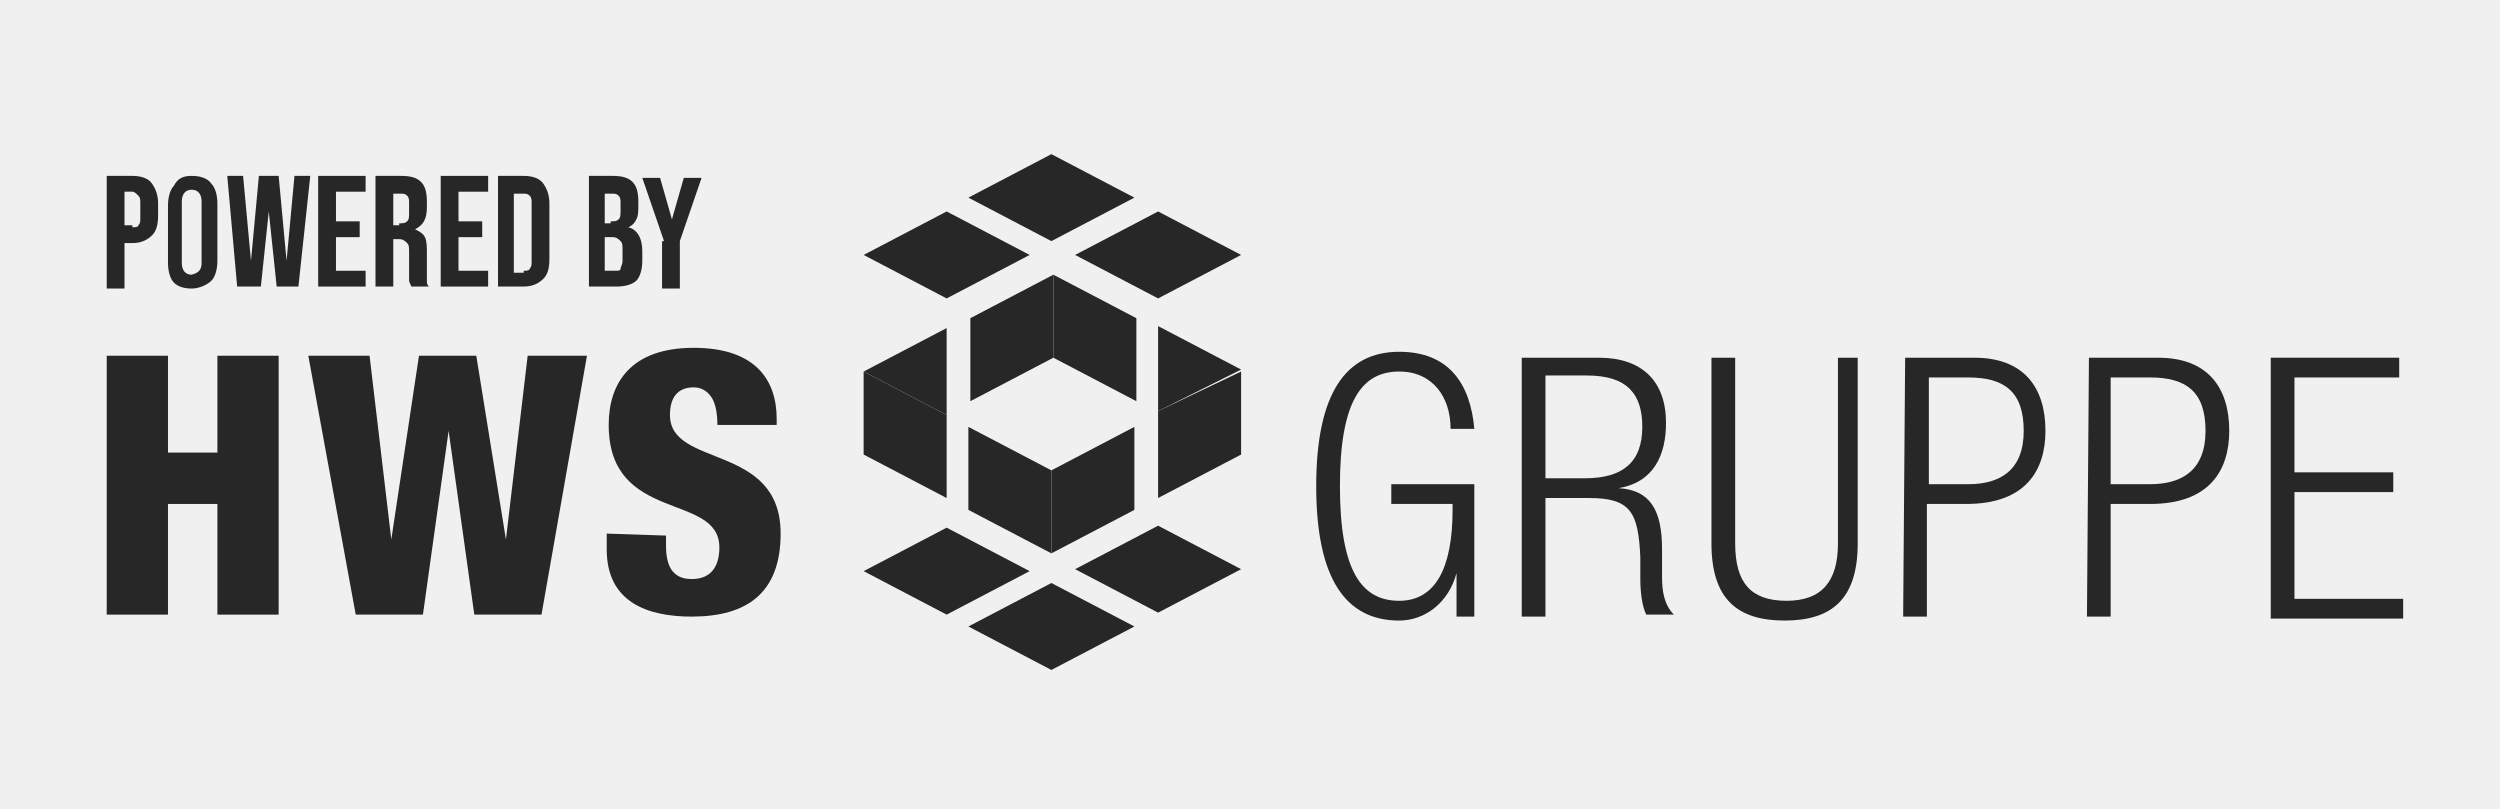
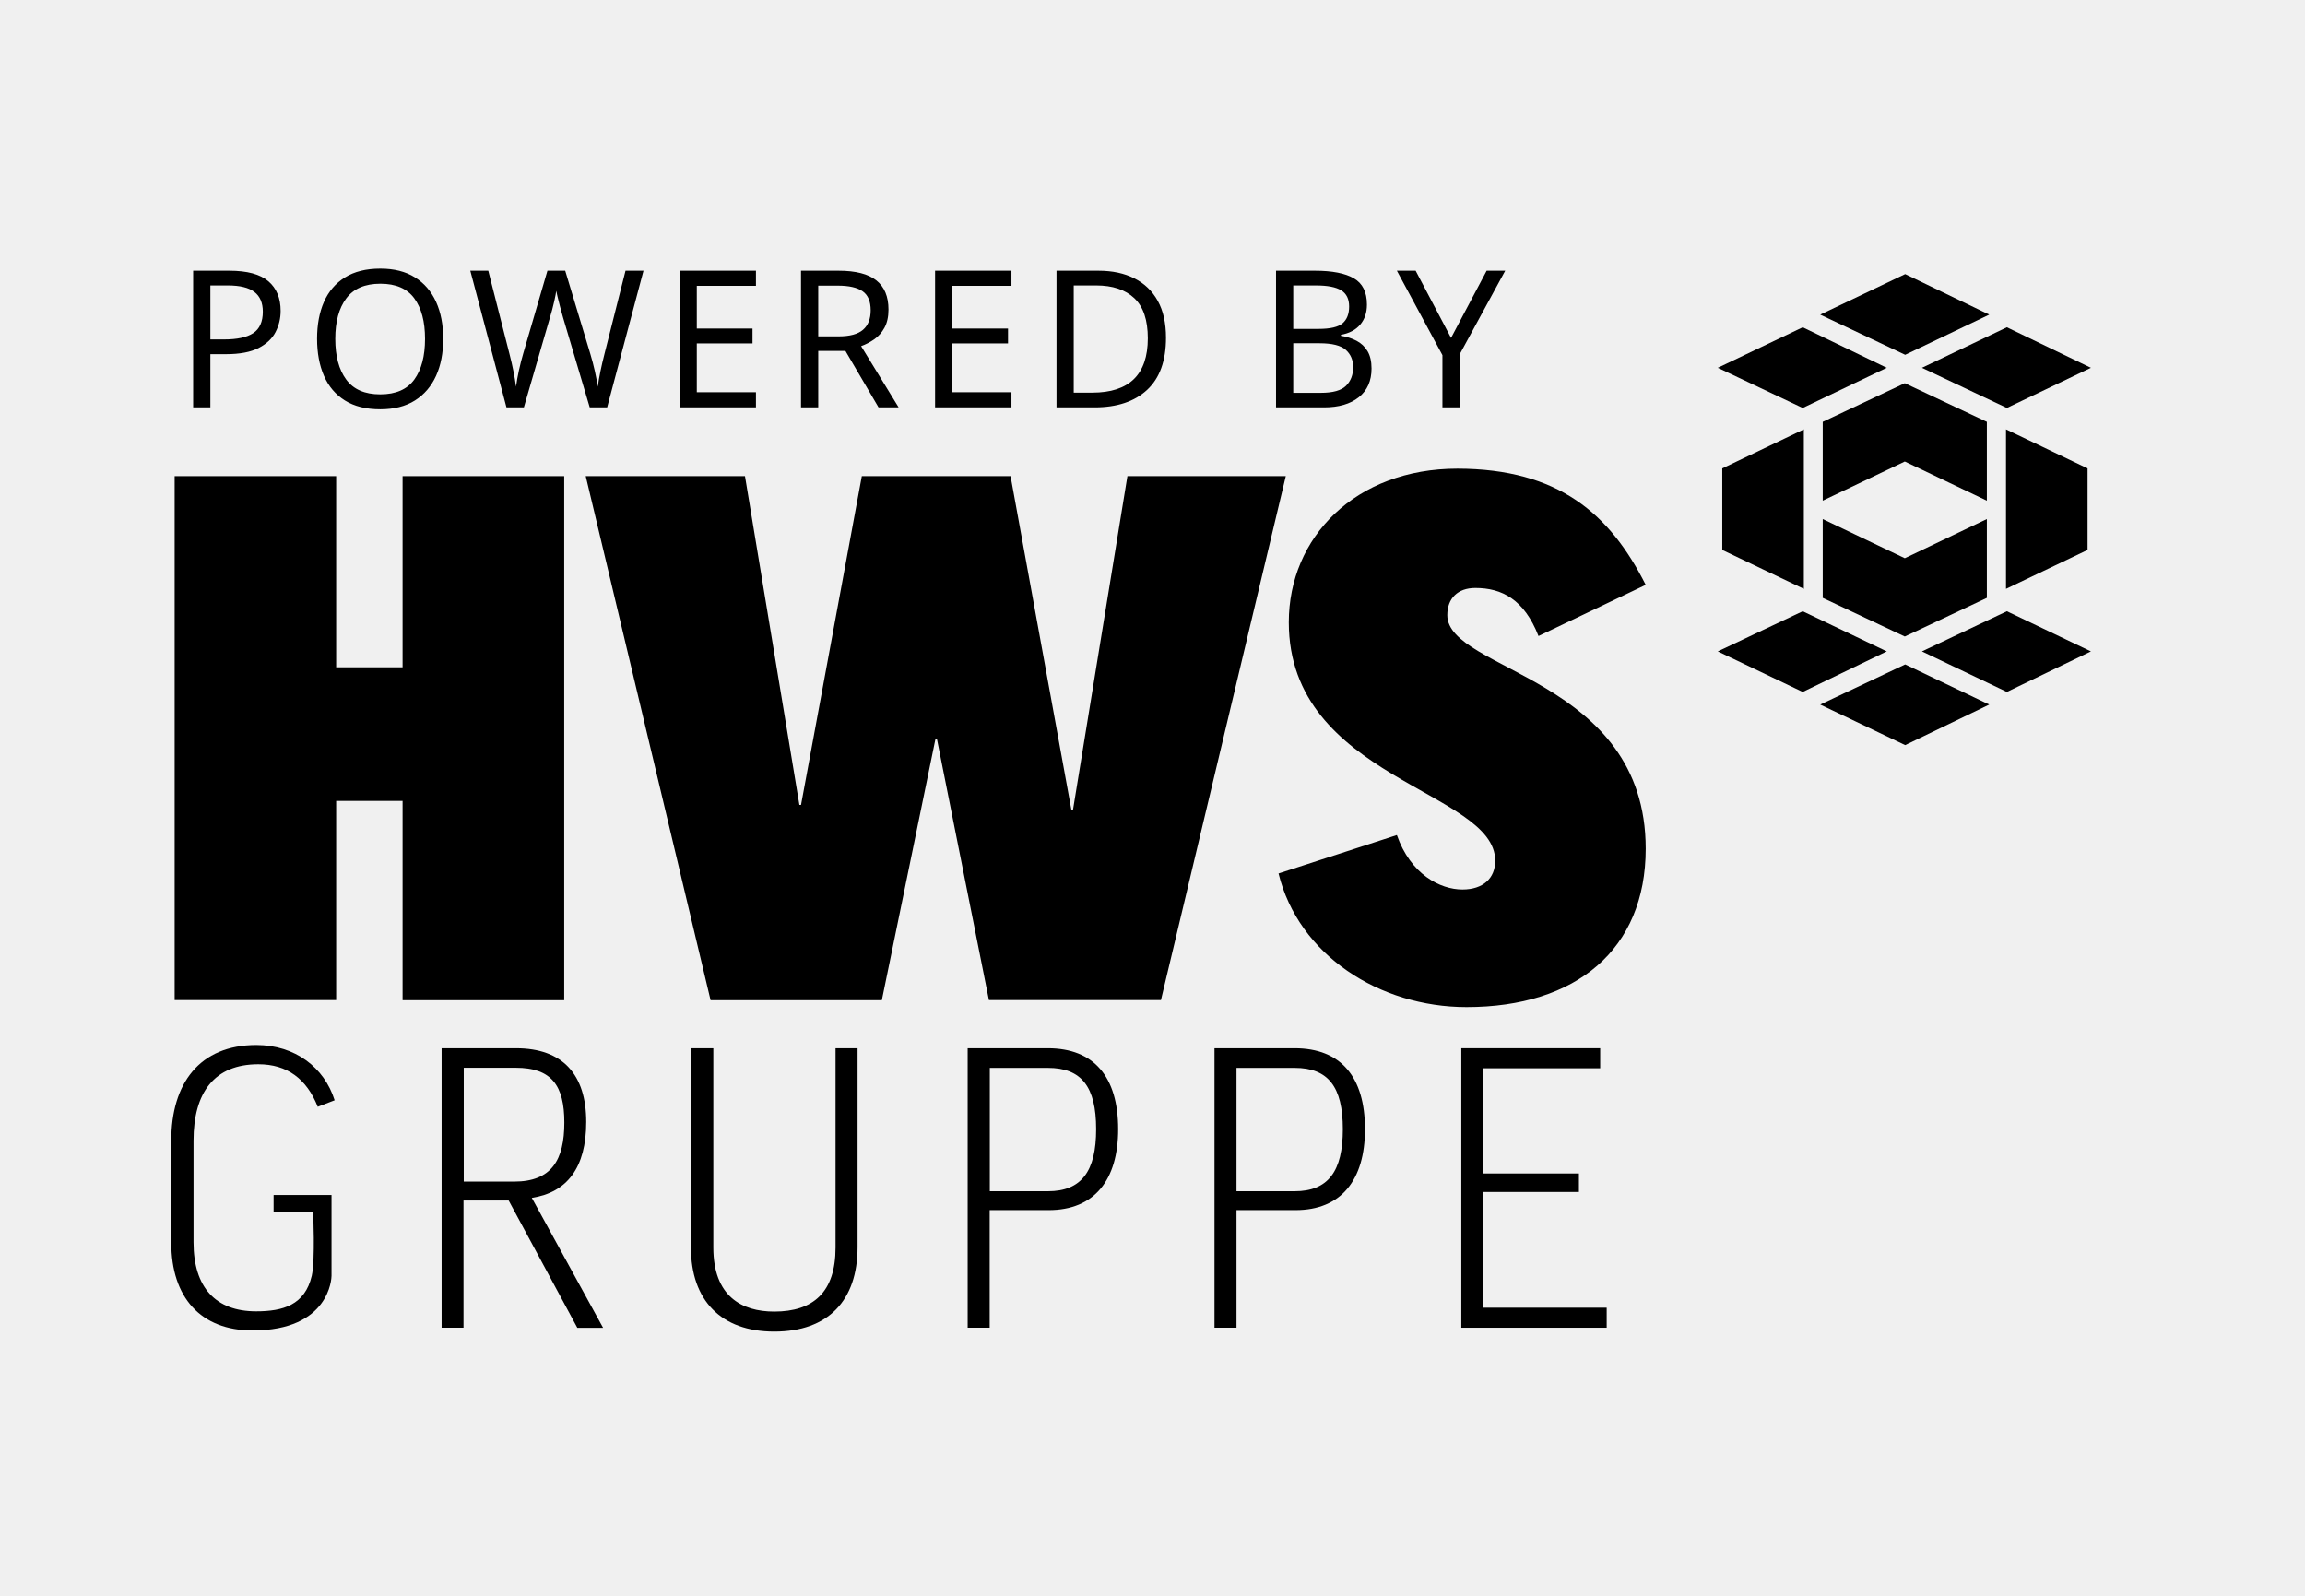
- <svg xmlns="http://www.w3.org/2000/svg" version="1.1" id="Ebene_1" x="0px" y="0px" viewBox="0 0 126.5 40.9" style="enable-background:new 0 0 126.5 40.9;" xml:space="preserve">
+ <svg xmlns="http://www.w3.org/2000/svg" version="1.1" id="Ebene_1" x="0px" y="0px" viewBox="0 0 1842.5 1275.6" style="enable-background:new 0 0 1842.5 1275.6;" xml:space="preserve">
  <style type="text/css">
- 	.st0{fill:#282727;}
- 	.st1{fill:none;}
- 	.st2{enable-background:new    ;}
+ 	.st0{fill:url(#SVGID_1_);}
+ 	.st1{fill:url(#SVGID_00000150102510929769074030000005581325015954085563_);}
+ 	.st2{fill:none;}
+ 	.st3{fill:#94C8D5;}
+ 	.st4{fill:#005077;}
+ 	.st5{clip-path:url(#SVGID_00000097474607560727899100000013360995411495765175_);fill:#005077;}
+ 	.st6{fill:#FFFFFF;}
+ 	.st7{fill:#052F42;}
+ 	.st8{font-family:'GoodPro-XCondBlack';}
+ 	.st9{font-size:153px;}
+ 	.st10{letter-spacing:12;}
</style>
  <g>
    <g>
+       <path d="M268.7,380.6v152.8h53.1V380.6H451v418.9H321.8V640.2h-53.1v159.2H139.6V380.6H268.7z" />
+       <path d="M928,799.4H790.5L749,591h-1.3l-42.8,208.5H568l-99.8-418.9h127.3L639,643.4h1.3l48.6-262.8h118.9l48.6,266.7h1.3    l43.5-266.7h126.6L928,799.4z" />
+       <path d="M1315.5,467.5l-85.7,40.9c-11.5-29.4-29.4-38.4-50.5-38.4c-14.1,0-22.4,8.3-22.4,21.7c0,44.8,158.6,49.9,158.6,186.7    c0,80.6-55.6,126.6-143.2,126.6c-69.7,0-134.3-41.6-150.3-106.8l94.6-30.7c10.9,31.3,34.5,43.5,52.4,43.5c16.6,0,26.2-9,26.2-23    c0-56.3-165-65.2-165-190.6c0-67.8,53.1-122.8,134.9-122.8C1245.8,374.8,1286.8,410.6,1315.5,467.5z" />
+     </g>
+   </g>
+   <g>
+     <g>
      <g>
-         <path class="st0" d="M70.4,25.5v-1h4.2v6.7h-0.9V29l0,0c-0.4,1.5-1.6,2.4-2.9,2.4c-2.7,0-4.2-2.1-4.2-6.8s1.5-6.8,4.2-6.8     c2.5,0,3.6,1.6,3.8,3.9h-1.2c0-1.6-0.9-2.9-2.6-2.9c-1.9,0-3,1.5-3,5.8s1.1,5.8,3,5.8c1.8,0,2.7-1.6,2.7-4.6v-0.3     C73.5,25.5,70.4,25.5,70.4,25.5z" />
-         <path class="st0" d="M77,18.1h3.9c2.2,0,3.4,1.2,3.4,3.3c0,1.6-0.6,3-2.4,3.3l0,0c1.6,0.1,2.2,1.1,2.2,3.1v1.4     c0,0.7,0.1,1.4,0.6,1.9h-1.4C83.1,30.7,83,30,83,29.3v-1.1c-0.1-2.3-0.5-3-2.6-3h-2.2v6H77V18.1z M78.2,24.2h2     c1.9,0,2.9-0.8,2.9-2.6c0-1.6-0.7-2.6-2.8-2.6h-2.1V24.2z" />
-         <path class="st0" d="M86.6,18.1h1.2v9.4c0,2,0.8,2.9,2.6,2.9s2.6-1,2.6-2.9v-9.4h1v9.4c0,2.8-1.3,3.9-3.7,3.9     c-2.4,0-3.7-1.1-3.7-3.9C86.6,27.5,86.6,18.1,86.6,18.1z" />
-         <path class="st0" d="M96.4,18.1h3.5c2.5,0,3.6,1.5,3.6,3.7c0,2-1,3.7-4,3.7h-2v5.7h-1.2L96.4,18.1L96.4,18.1z M97.6,24.5h2     c1.6,0,2.8-0.7,2.8-2.7s-1-2.7-2.8-2.7h-2V24.5z" />
-         <path class="st0" d="M105.7,18.1h3.5c2.5,0,3.6,1.5,3.6,3.7c0,2-1,3.7-4,3.7h-2v5.7h-1.2L105.7,18.1L105.7,18.1z M106.8,24.5h2     c1.6,0,2.8-0.7,2.8-2.7s-1-2.7-2.8-2.7h-2V24.5z" />
-         <path class="st0" d="M114.9,18.1h6.5v1h-5.3v4.8h5v1h-5v5.4h5.5v1h-6.7V18.1z" />
+         <path d="M406.6,959.6h-36.1v101.7H353V837.9h59.5c37.3,0,56.1,21,56.1,58.9c0,36.7-15.4,56.4-43.5,60.7l57,103.9h-20.6     L406.6,959.6z M370.6,944.5h40.4c29.9,0,40.1-17.3,40.1-47.2c0-29.6-10.2-43.8-38.8-43.8h-41.6V944.5z" />
+         <path d="M685.5,837.9v159c0,42.5-23.4,67.5-66.6,67.5c-42.5,0-66.6-25-66.6-67.2V837.9h17.9v159.3c0,38.8,22.5,51.2,48.7,51.2     c31.1,0,49-15.4,49-51.2V837.9H685.5z" />
+         <path d="M893.8,902.6c0,40.7-19.1,64.7-55.5,64.7h-47.2v94h-17.6V837.9h64.1C874.4,837.9,893.8,860.7,893.8,902.6z M791.2,952.2     h46.5c26.8,0,38.5-16,38.5-49.6c0-33.9-11.7-49-38.5-49h-46.5V952.2z" />
+         <path d="M1091.1,902.6c0,40.7-19.1,64.7-55.5,64.7h-47.2v94h-17.6V837.9h64.1C1071.7,837.9,1091.1,860.7,1091.1,902.6z      M988.4,952.2h46.5c26.8,0,38.5-16,38.5-49.6c0-33.9-11.7-49-38.5-49h-46.5V952.2z" />
+         <path d="M1279.1,837.9v16h-93.4V938h76.4v14.8h-76.4v92.5h98.6v16h-116.2V837.9H1279.1z" />
      </g>
      <g>
-         <path class="st0" d="M5.4,18h3.1v4.9H11V18h3.1v13.1H11v-5.6H8.5v5.6H5.4V18z" />
-         <path class="st0" d="M15.6,18h3.1l1.1,9.3l0,0l1.4-9.3h2.9l1.5,9.3l0,0l1.1-9.3h3l-2.3,13.1H24l-1.3-9.3l0,0l-1.3,9.3H18L15.6,18     z" />
-         <path class="st0" d="M33.7,27.1v0.5c0,1,0.3,1.7,1.3,1.7c1.1,0,1.4-0.8,1.4-1.6c0-2.8-5.6-1.2-5.6-6.2c0-2.1,1.1-3.9,4.3-3.9     c3.1,0,4.2,1.6,4.2,3.6v0.3h-3c0-0.6-0.1-1.1-0.3-1.4s-0.5-0.5-0.9-0.5c-0.8,0-1.2,0.5-1.2,1.4c0,2.7,5.6,1.4,5.6,6     c0,3-1.7,4.2-4.5,4.2c-2.2,0-4.3-0.7-4.3-3.4V27L33.7,27.1L33.7,27.1z" />
-       </g>
-       <g>
-         <polygon class="st0" points="62.8,28.8 58.6,26.6 54.4,28.8 58.6,31    " />
-         <polygon class="st0" points="52.1,28.9 47.9,26.7 43.7,28.9 47.9,31.1    " />
-         <polygon class="st0" points="57.4,31.7 53.2,29.5 49,31.7 53.2,33.9    " />
-         <polygon class="st0" points="57.4,10 53.2,7.8 49,10 53.2,12.2    " />
-         <polygon class="st0" points="62.8,12.9 58.6,10.7 54.4,12.9 58.6,15.1    " />
-         <polygon class="st0" points="52.1,12.9 47.9,10.7 43.7,12.9 47.9,15.1    " />
-       </g>
-       <g>
-         <polygon class="st0" points="49.1,16.1 49.1,20.3 53.3,18.1 53.3,13.9    " />
-         <polygon class="st0" points="58.6,25.2 62.8,23 62.8,18.8 58.6,20.8    " />
-         <polygon class="st0" points="53.2,23.8 53.2,28 57.4,25.8 57.4,21.6    " />
-         <polygon class="st0" points="43.7,18.8 47.9,21 47.9,16.6    " />
-       </g>
-       <g>
-         <polygon class="st0" points="53.2,23.8 49,21.6 49,25.8 53.2,28    " />
-         <polygon class="st0" points="58.6,20.8 58.6,16.5 62.8,18.7    " />
-         <polygon class="st0" points="53.3,13.9 57.5,16.1 57.5,20.3 53.3,18.1    " />
-         <polygon class="st0" points="43.7,23.1 43.7,18.8 47.9,21 47.9,25.2 43.7,23 43.7,18.8    " />
+         <path d="M267.5,879.5l-13.5,5.2c-8.9-22.4-24.5-34-47.5-34c-35,0-51.8,22.4-51.8,61V993c0,36.2,17.8,55.2,50,55.2     c21.5,0,39-5,44.5-28.4c2.9-12.5,1.1-51.4,1.1-51.4h-31.6v-13.2H265c0,0,0,48.5,0,64.7c0,1.6-1.4,43.6-63.1,43.6     c-41.4,0-65-26.4-65-70.2v-81.6c0-45.4,22.4-76.4,68.1-76.4C235.9,835.4,259.2,853.2,267.5,879.5z" />
      </g>
    </g>
-     <rect x="5.1" y="8.9" class="st1" width="39.8" height="9.3" />
-     <g class="st2">
-       <path class="st0" d="M5.4,8.9h1.3c0.4,0,0.8,0.1,1,0.4S8,9.9,8,10.3v0.6c0,0.5-0.1,0.8-0.3,1s-0.5,0.4-1,0.4H6.3v2.3H5.4V8.9z     M6.7,11.5c0.1,0,0.3,0,0.3-0.1c0.1-0.1,0.1-0.2,0.1-0.4v-0.7c0-0.2,0-0.3-0.1-0.4C6.9,9.8,6.8,9.7,6.7,9.7H6.3v1.7H6.7z" />
-       <path class="st0" d="M8.8,14.3c-0.2-0.2-0.3-0.6-0.3-1v-2.9c0-0.4,0.1-0.8,0.3-1C9,9,9.3,8.9,9.7,8.9s0.8,0.1,1,0.4    c0.2,0.2,0.3,0.6,0.3,1v2.9c0,0.4-0.1,0.8-0.3,1c-0.2,0.2-0.6,0.4-1,0.4S9,14.5,8.8,14.3z M10.2,13.3v-3.1c0-0.4-0.2-0.6-0.5-0.6    c-0.3,0-0.5,0.2-0.5,0.6v3.1c0,0.4,0.2,0.6,0.5,0.6C10.1,13.8,10.2,13.6,10.2,13.3z" />
-       <path class="st0" d="M11.5,8.9h0.8l0.4,4.3h0l0.4-4.3h1l0.4,4.3h0l0.4-4.3h0.8l-0.6,5.6H14l-0.4-3.8h0l-0.4,3.8H12L11.5,8.9z" />
-       <path class="st0" d="M16.1,8.9h2.4v0.8H17v1.5h1.2V12H17v1.7h1.5v0.8h-2.4V8.9z" />
-       <path class="st0" d="M19,8.9h1.3c0.5,0,0.8,0.1,1,0.3c0.2,0.2,0.3,0.5,0.3,1v0.3c0,0.6-0.2,0.9-0.6,1.1v0c0.2,0.1,0.4,0.2,0.5,0.4    s0.1,0.5,0.1,0.8v1c0,0.2,0,0.3,0,0.4s0,0.2,0.1,0.3h-0.9c0-0.1-0.1-0.2-0.1-0.3s0-0.2,0-0.4v-1c0-0.3,0-0.4-0.1-0.5    s-0.2-0.2-0.4-0.2h-0.3v2.4H19V8.9z M20.2,11.3c0.2,0,0.3,0,0.4-0.1c0.1-0.1,0.1-0.2,0.1-0.5v-0.4c0-0.2,0-0.3-0.1-0.4    c-0.1-0.1-0.2-0.1-0.3-0.1h-0.4v1.6H20.2z" />
-       <path class="st0" d="M22.3,8.9h2.4v0.8h-1.5v1.5h1.2V12h-1.2v1.7h1.5v0.8h-2.4V8.9z" />
-       <path class="st0" d="M25.2,8.9h1.3c0.4,0,0.8,0.1,1,0.4s0.3,0.6,0.3,1v2.8c0,0.5-0.1,0.8-0.3,1c-0.2,0.2-0.5,0.4-1,0.4h-1.3V8.9z     M26.5,13.7c0.1,0,0.3,0,0.3-0.1c0.1-0.1,0.1-0.2,0.1-0.4v-2.9c0-0.2,0-0.3-0.1-0.4c-0.1-0.1-0.2-0.1-0.3-0.1H26v4H26.5z" />
-       <path class="st0" d="M29.7,8.9H31c0.5,0,0.8,0.1,1,0.3c0.2,0.2,0.3,0.5,0.3,1v0.2c0,0.3,0,0.5-0.1,0.7s-0.2,0.3-0.4,0.4v0    c0.4,0.1,0.7,0.5,0.7,1.2v0.5c0,0.4-0.1,0.8-0.3,1s-0.6,0.3-1,0.3h-1.4V8.9z M30.9,11.2c0.2,0,0.3,0,0.4-0.1    c0.1-0.1,0.1-0.2,0.1-0.5v-0.3c0-0.2,0-0.3-0.1-0.4c-0.1-0.1-0.2-0.1-0.3-0.1h-0.4v1.5H30.9z M31.1,13.7c0.2,0,0.3,0,0.3-0.1    s0.1-0.2,0.1-0.4v-0.5c0-0.3,0-0.4-0.1-0.5S31.2,12,31,12h-0.4v1.7H31.1z" />
-       <path class="st0" d="M33.6,12.2l-1.1-3.2h0.9l0.6,2.1h0l0.6-2.1h0.9l-1.1,3.2v2.4h-0.9V12.2z" />
-     </g>
  </g>
+   <path d="M1604.2,326.1l-67.9-32.1l67.9-32.4l67.2,32.4L1604.2,326.1z M1508.2,294l-67.2-32.4l-67.9,32.4l67.9,32.1L1508.2,294z   M1522.9,219.1l-67.9,32.4l67.9,32.1l67.2-32.1L1522.9,219.1z M1604.2,488.6l-67.9,32.1l67.9,32.4l67.2-32.4L1604.2,488.6z   M1441,488.6l-67.9,32.1l67.9,32.4l67.2-32.4L1441,488.6z M1522.9,531.1l-67.9,32.1l67.9,32.4l67.2-32.4L1522.9,531.1z   M1522.6,306.3v62.6l65.6,31.3v-63L1522.6,306.3z M1376.7,374.4l65.2,33.9v-65.1L1376.7,374.4z M1376.7,439.7v-65.3l65.2,33.9v62.4  l-65.2-31.1v-65.2V439.7z M1603.5,343.2v65.1l65.2-33.9L1603.5,343.2z M1668.7,439.7v-65.3l-65.2,33.9v62.4l65.2-31.1v-65.2V439.7z   M1457,337.2v63l65.6-31.3v-62.6L1457,337.2z M1588.2,477.9v-63l-65.6,31.3v62.6L1588.2,477.9z M1522.6,508.8v-62.6l-65.6-31.3v63  L1522.6,508.8z" />
+   <rect x="139.6" y="211.2" class="st2" width="720.2" height="133.5" />
+   <text transform="matrix(1 0 0 1 139.5576 325.6299)" class="st8 st9 st10">POWERED BY</text>
</svg>
